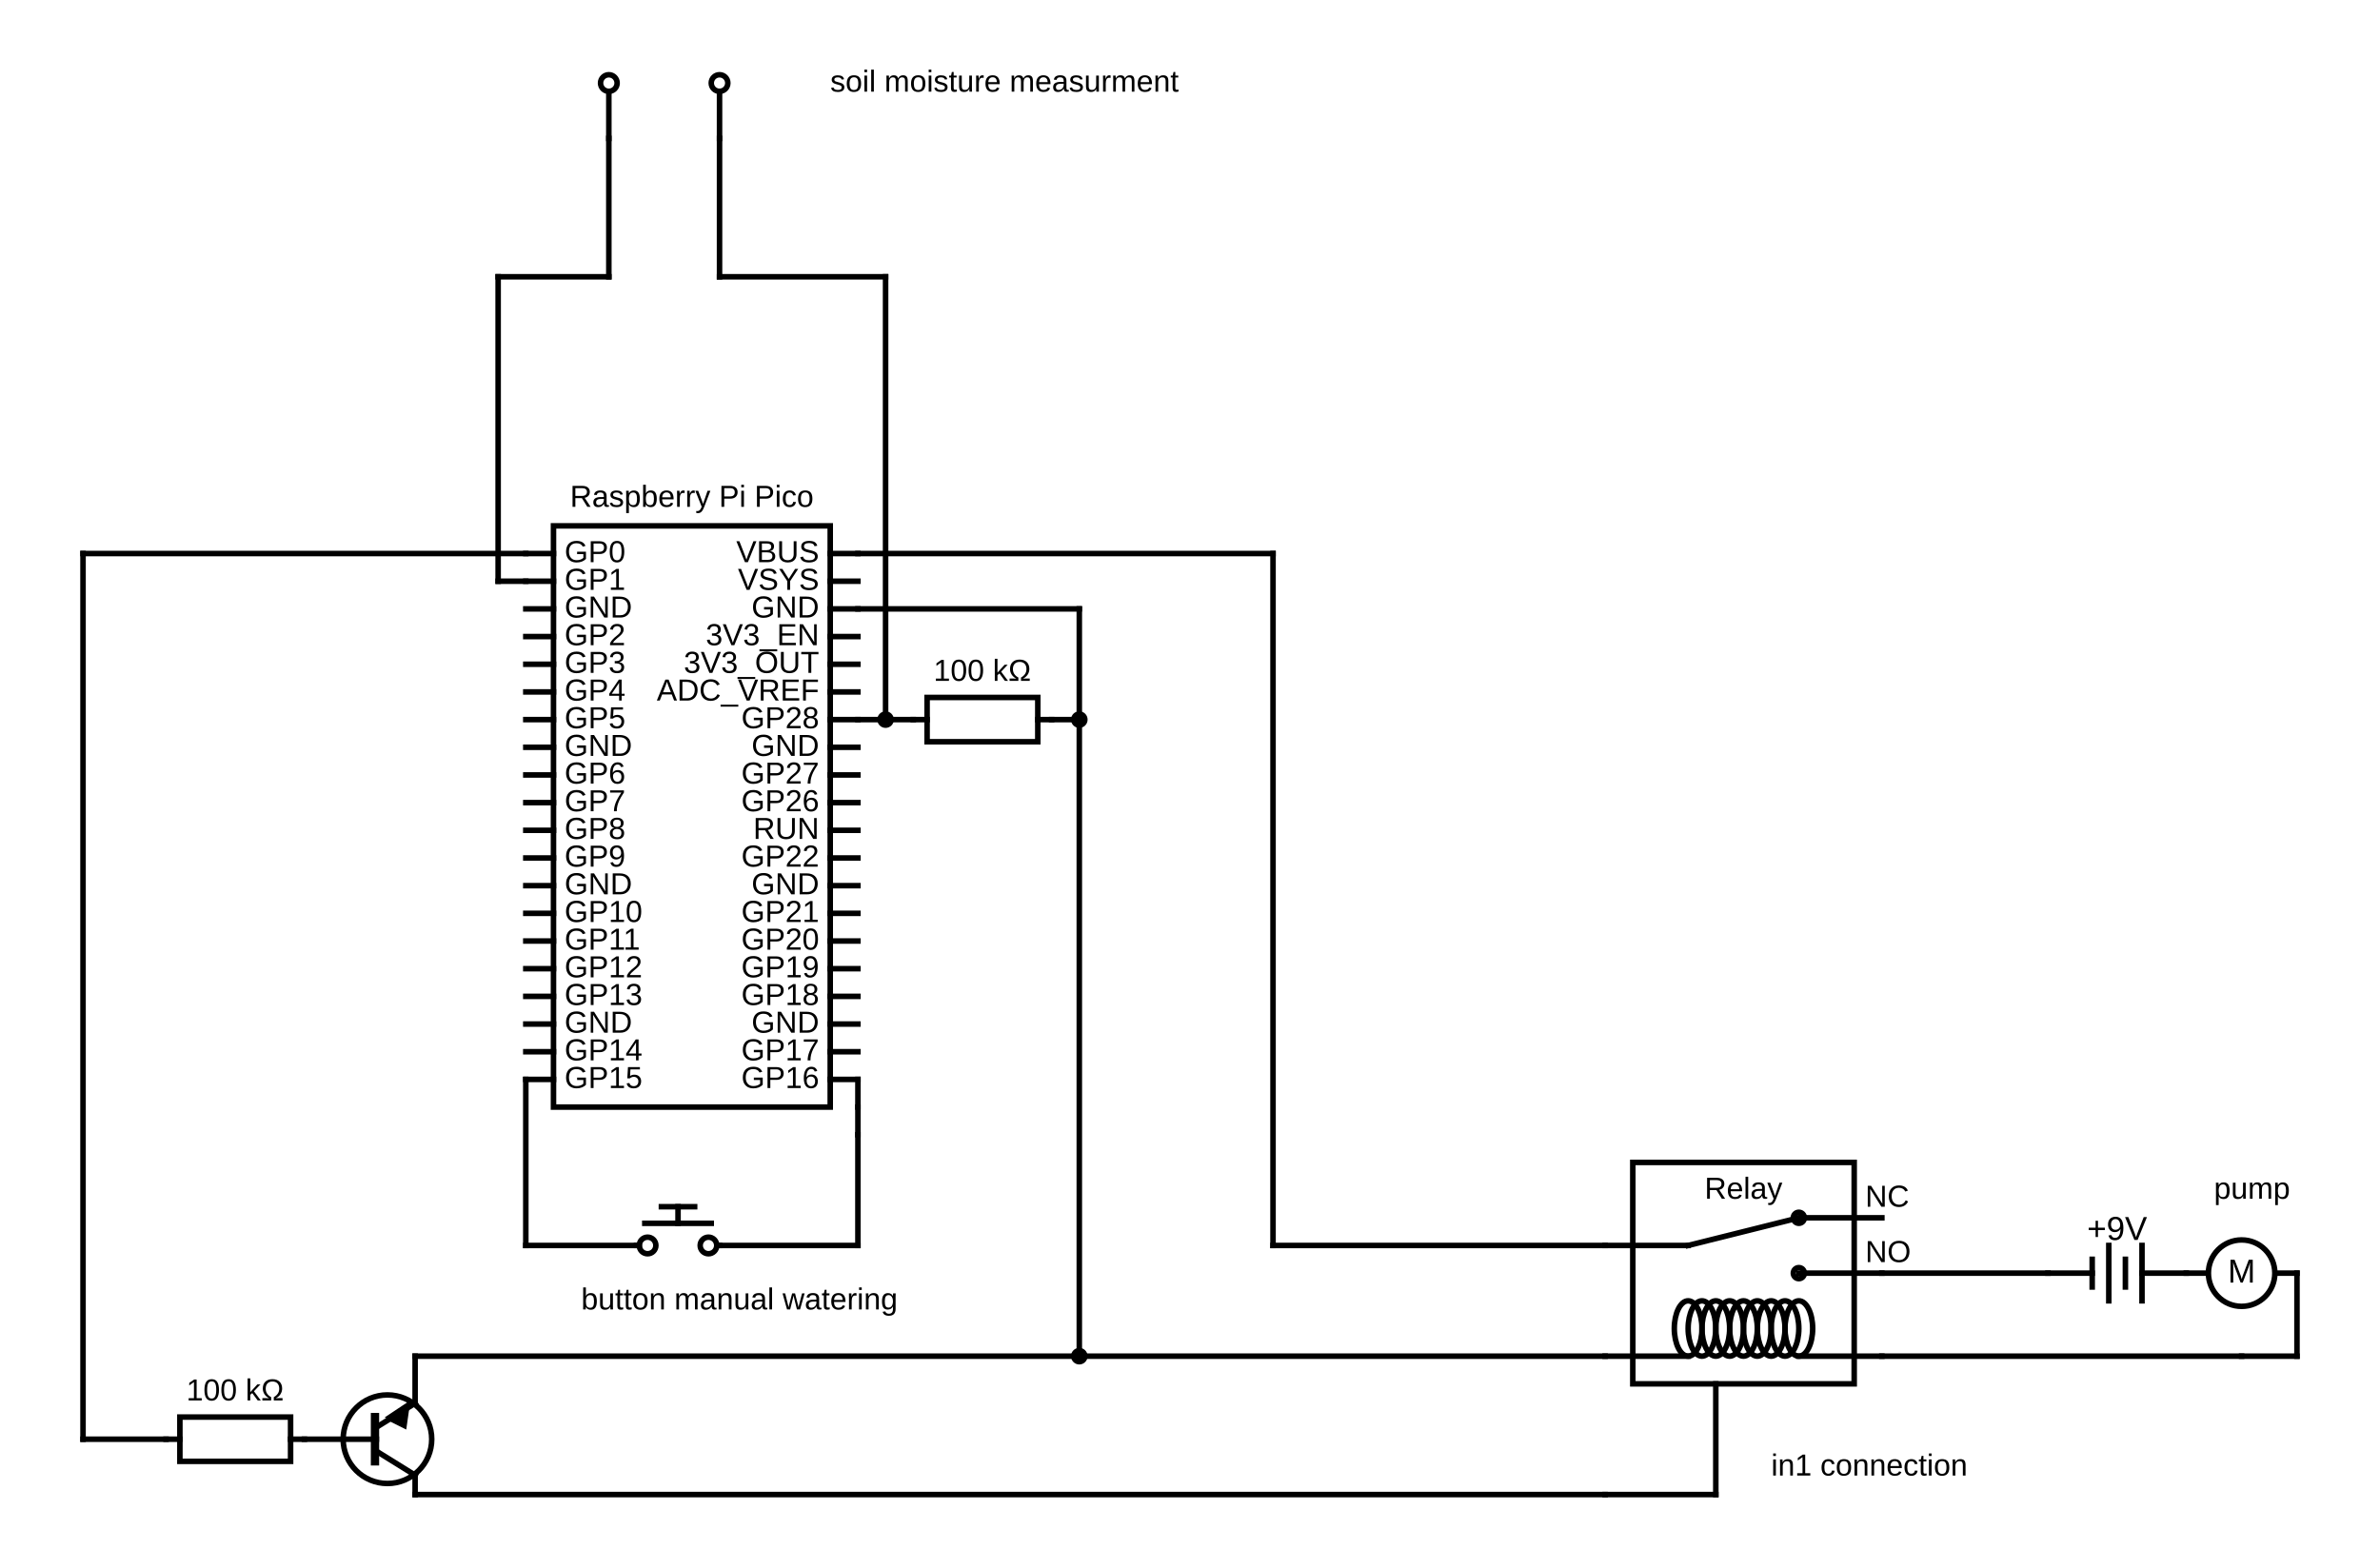
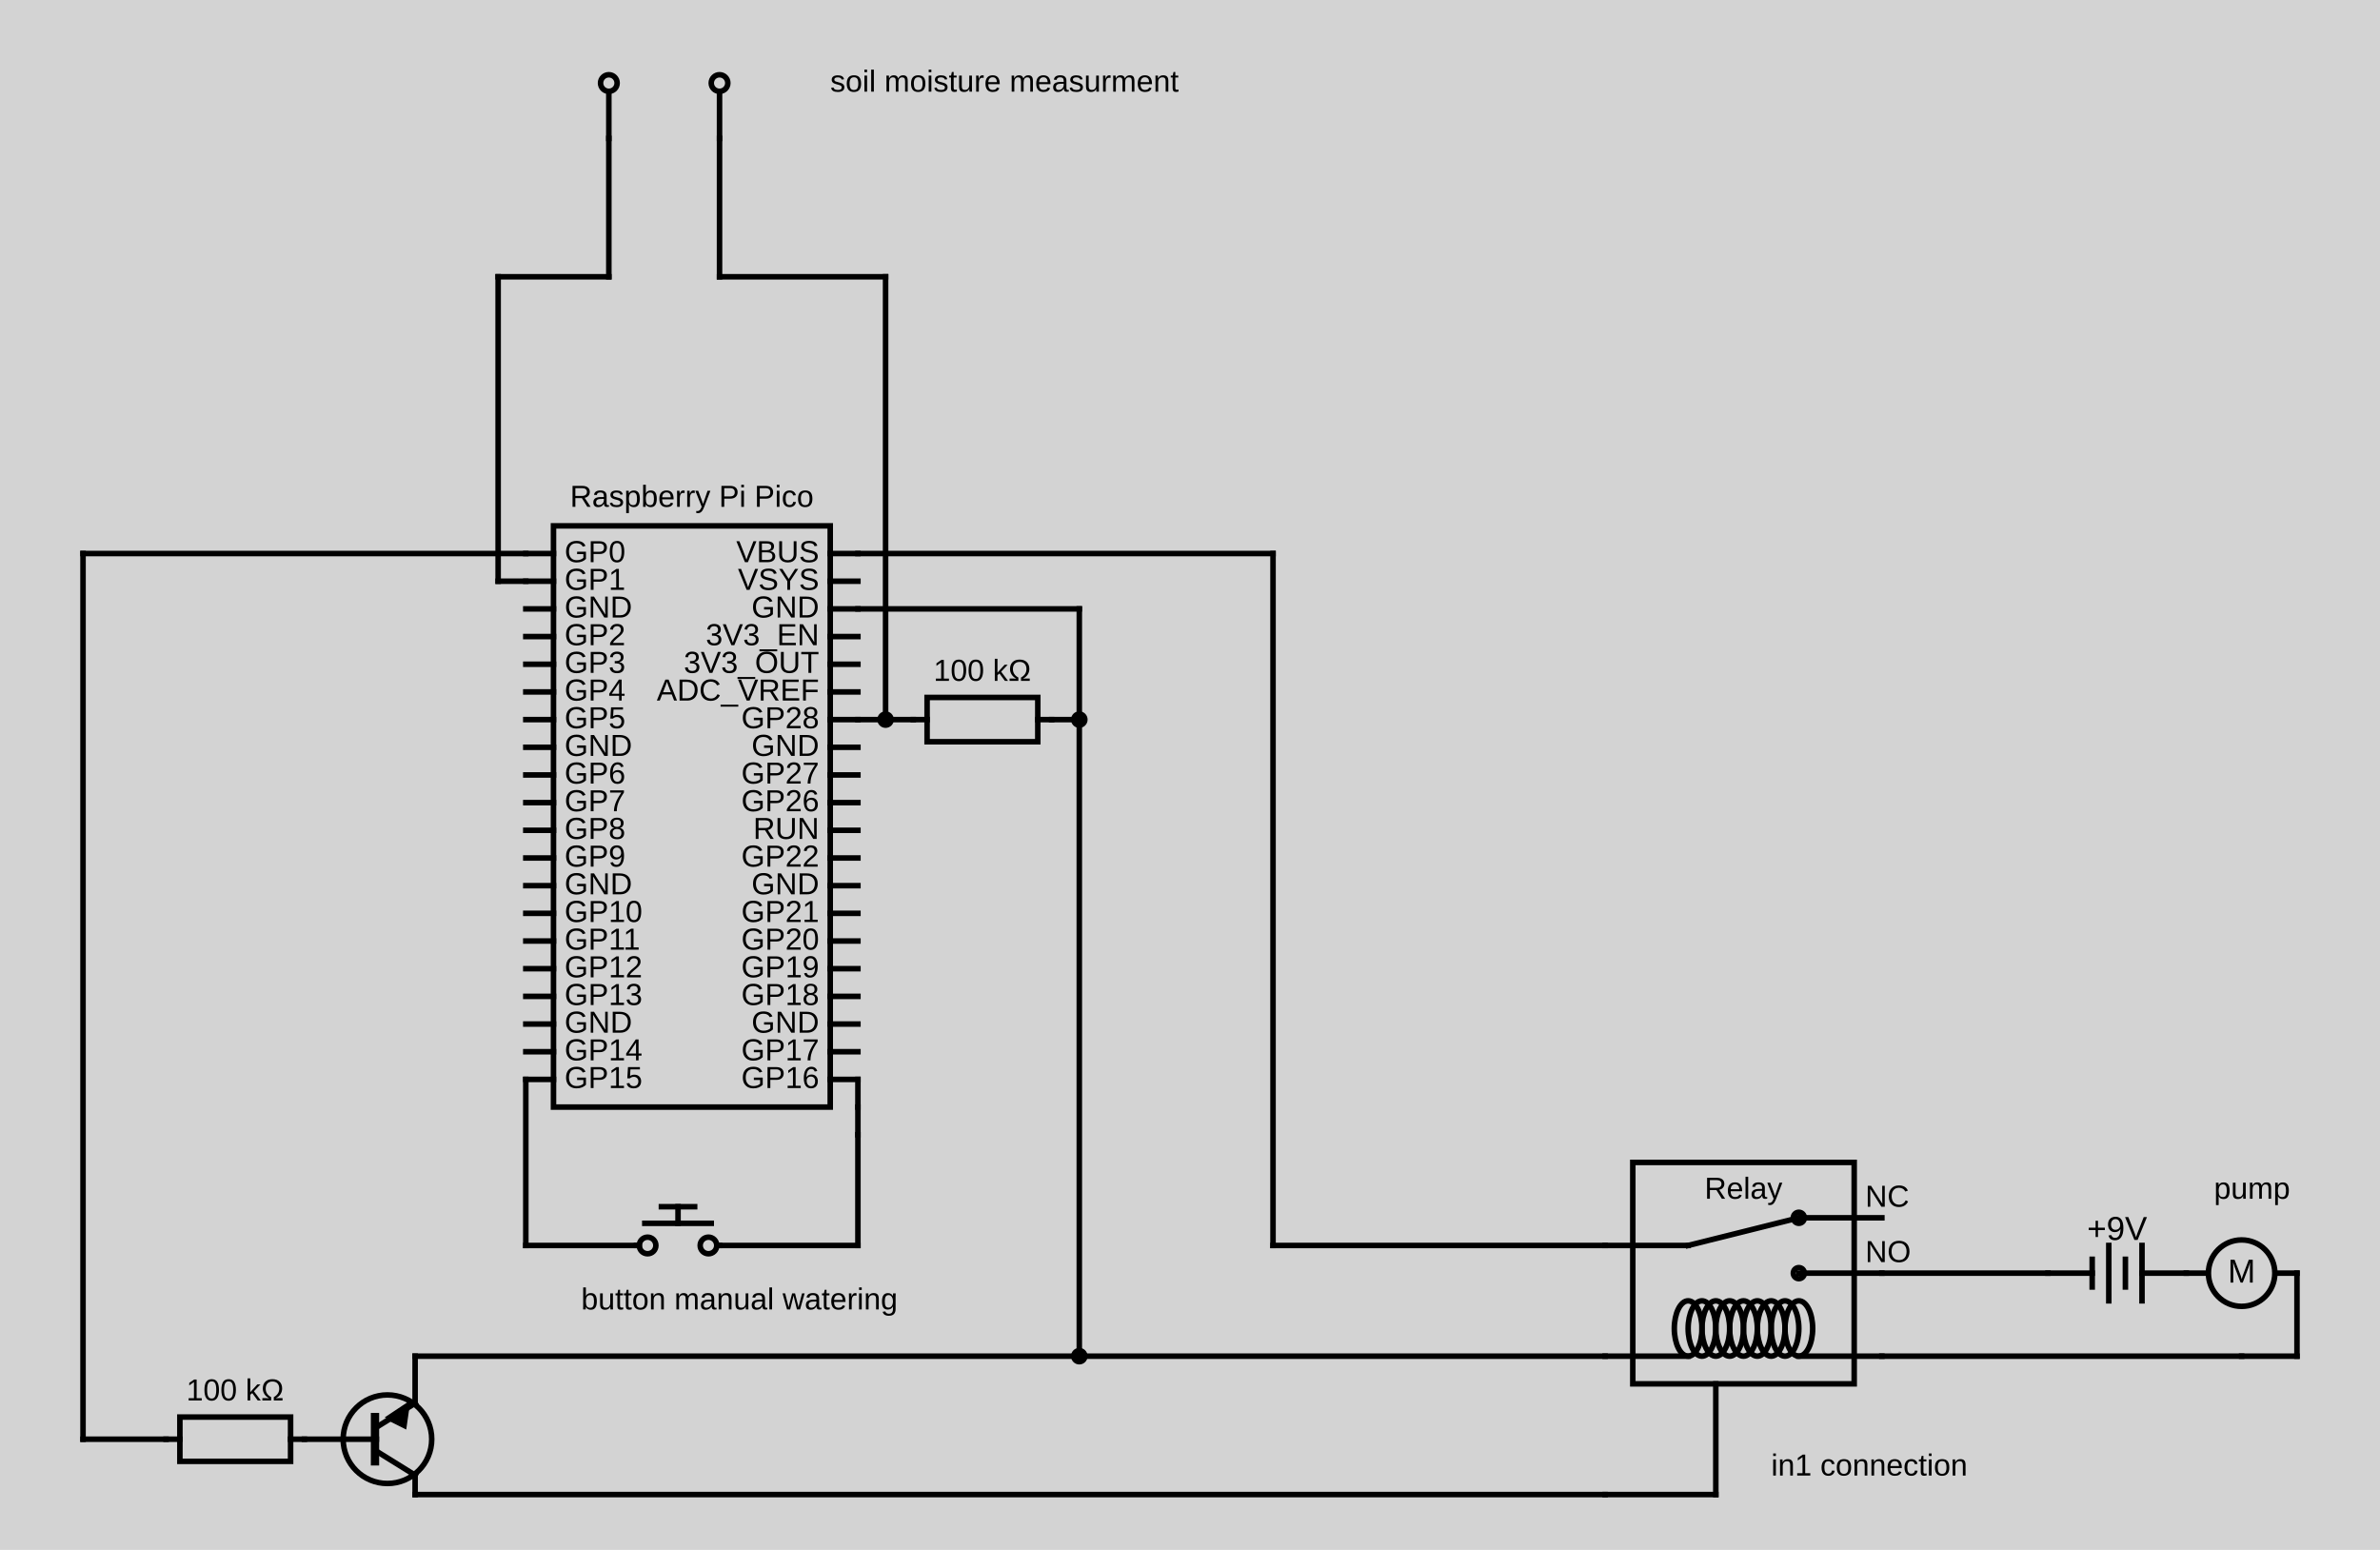
<svg xmlns="http://www.w3.org/2000/svg" version="1.1" width="860" height="560">
+   <rect width="100%" height="100%" fill="lightgray" />
  <text x="800" y="430" style="font-family:Arial;font-size:11px;text-anchor:start" dominant-baseline="middle" transform="rotate(0, 800, 430)">pump</text>
  <line x1="790" y1="460" x2="774" y2="460" style="stroke:rgb(0, 0, 0);stroke-linecap:square;stroke-width:2" />
  <line x1="774" y1="450" x2="774" y2="470" style="stroke:rgb(0, 0, 0);stroke-linecap:square;stroke-width:2" />
  <line x1="768" y1="455" x2="768" y2="465" style="stroke:rgb(0, 0, 0);stroke-linecap:square;stroke-width:2" />
  <line x1="762" y1="450" x2="762" y2="470" style="stroke:rgb(0, 0, 0);stroke-linecap:square;stroke-width:2" />
  <line x1="756" y1="455" x2="756" y2="465" style="stroke:rgb(0, 0, 0);stroke-linecap:square;stroke-width:2" />
  <line x1="756" y1="460" x2="740" y2="460" style="stroke:rgb(0, 0, 0);stroke-linecap:square;stroke-width:2" />
  <text x="765" y="448" style="font-family:Arial;font-size:12px;text-anchor:middle" dominant-baseline="baseline" transform="rotate(0, 765, 448)">+9V</text>
  <text x="210" y="470" style="font-family:Arial;font-size:11px;text-anchor:start" dominant-baseline="middle" transform="rotate(0, 210, 470)">button manual watering</text>
  <text x="300" y="30" style="font-family:Arial;font-size:11px;text-anchor:start" dominant-baseline="middle" transform="rotate(0, 300, 30)">soil moisture measurment</text>
  <text x="260" y="25" style="font-family:Arial;font-size:12px;text-anchor:middle" dominant-baseline="baseline" transform="rotate(0, 260, 25)" />
  <line x1="260" y1="33" x2="260" y2="50" style="stroke:rgb(0, 0, 0);stroke-linecap:square;stroke-width:2" />
  <ellipse cx="260" cy="30" rx="3" ry="3" style="fill-opacity:0;fill:rgb(0, 0, 0);stroke:rgb(0, 0, 0);stroke-width:2" />
  <line x1="260" y1="50" x2="260" y2="100" style="stroke:rgb(0, 0, 0);stroke-linecap:square;stroke-width:2" />
  <line x1="260" y1="100" x2="320" y2="100" style="stroke:rgb(0, 0, 0);stroke-linecap:square;stroke-width:2" />
  <line x1="220" y1="50" x2="220" y2="100" style="stroke:rgb(0, 0, 0);stroke-linecap:square;stroke-width:2" />
  <line x1="180" y1="100" x2="220" y2="100" style="stroke:rgb(0, 0, 0);stroke-linecap:square;stroke-width:2" />
  <text x="220" y="25" style="font-family:Arial;font-size:12px;text-anchor:middle" dominant-baseline="baseline" transform="rotate(0, 220, 25)" />
  <line x1="220" y1="33" x2="220" y2="50" style="stroke:rgb(0, 0, 0);stroke-linecap:square;stroke-width:2" />
  <ellipse cx="220" cy="30" rx="3" ry="3" style="fill-opacity:0;fill:rgb(0, 0, 0);stroke:rgb(0, 0, 0);stroke-width:2" />
  <text x="640" y="530" style="font-family:Arial;font-size:11px;text-anchor:start" dominant-baseline="middle" transform="rotate(0, 640, 530)">in1 connection</text>
  <line x1="620" y1="500" x2="620" y2="540" style="stroke:rgb(0, 0, 0);stroke-linecap:square;stroke-width:2" />
  <line x1="580" y1="540" x2="620" y2="540" style="stroke:rgb(0, 0, 0);stroke-linecap:square;stroke-width:2" />
  <line x1="810" y1="490" x2="830" y2="490" style="stroke:rgb(0, 0, 0);stroke-linecap:square;stroke-width:2" />
  <line x1="830" y1="460" x2="830" y2="490" style="stroke:rgb(0, 0, 0);stroke-linecap:square;stroke-width:2" />
  <line x1="680" y1="460" x2="740" y2="460" style="stroke:rgb(0, 0, 0);stroke-linecap:square;stroke-width:2" />
  <line x1="680" y1="490" x2="810" y2="490" style="stroke:rgb(0, 0, 0);stroke-linecap:square;stroke-width:2" />
  <rect x="590" y="420" width="80" height="80" style="fill-opacity:0;fill:rgb(0, 0, 0);stroke:rgb(0, 0, 0);stroke-width:2" />
  <ellipse cx="610" cy="480" rx="5" ry="10" style="fill-opacity:0;fill:rgb(0, 0, 0);stroke:rgb(0, 0, 0);stroke-width:2" />
  <ellipse cx="615" cy="480" rx="5" ry="10" style="fill-opacity:0;fill:rgb(0, 0, 0);stroke:rgb(0, 0, 0);stroke-width:2" />
  <ellipse cx="620" cy="480" rx="5" ry="10" style="fill-opacity:0;fill:rgb(0, 0, 0);stroke:rgb(0, 0, 0);stroke-width:2" />
  <ellipse cx="625" cy="480" rx="5" ry="10" style="fill-opacity:0;fill:rgb(0, 0, 0);stroke:rgb(0, 0, 0);stroke-width:2" />
  <ellipse cx="630" cy="480" rx="5" ry="10" style="fill-opacity:0;fill:rgb(0, 0, 0);stroke:rgb(0, 0, 0);stroke-width:2" />
  <ellipse cx="635" cy="480" rx="5" ry="10" style="fill-opacity:0;fill:rgb(0, 0, 0);stroke:rgb(0, 0, 0);stroke-width:2" />
  <ellipse cx="640" cy="480" rx="5" ry="10" style="fill-opacity:0;fill:rgb(0, 0, 0);stroke:rgb(0, 0, 0);stroke-width:2" />
  <ellipse cx="645" cy="480" rx="5" ry="10" style="fill-opacity:0;fill:rgb(0, 0, 0);stroke:rgb(0, 0, 0);stroke-width:2" />
  <ellipse cx="650" cy="480" rx="5" ry="10" style="fill-opacity:0;fill:rgb(0, 0, 0);stroke:rgb(0, 0, 0);stroke-width:2" />
  <line x1="580" y1="490" x2="610" y2="490" style="stroke:rgb(0, 0, 0);stroke-linecap:square;stroke-width:2" />
  <line x1="650" y1="490" x2="680" y2="490" style="stroke:rgb(0, 0, 0);stroke-linecap:square;stroke-width:2" />
  <line x1="650" y1="440" x2="680" y2="440" style="stroke:rgb(0, 0, 0);stroke-linecap:square;stroke-width:2" />
  <line x1="580" y1="450" x2="610" y2="450" style="stroke:rgb(0, 0, 0);stroke-linecap:square;stroke-width:2" />
  <line x1="650" y1="460" x2="680" y2="460" style="stroke:rgb(0, 0, 0);stroke-linecap:square;stroke-width:2" />
  <line x1="610" y1="450" x2="650" y2="440" style="stroke:rgb(0, 0, 0);stroke-linecap:square;stroke-width:2" />
  <ellipse cx="650" cy="440" rx="2" ry="2" style="fill-opacity:0;fill:rgb(0, 0, 0);stroke:rgb(0, 0, 0);stroke-width:2" />
  <ellipse cx="650" cy="460" rx="2" ry="2" style="fill-opacity:0;fill:rgb(0, 0, 0);stroke:rgb(0, 0, 0);stroke-width:2" />
  <text x="630" y="430" style="font-family:Arial;font-size:11px;text-anchor:middle" dominant-baseline="middle" transform="rotate(0, 630, 430)">Relay</text>
  <text x="674" y="436" style="font-family:Arial;font-size:11px;text-anchor:start" dominant-baseline="baseline" transform="rotate(0, 674, 436)">NC</text>
  <text x="674" y="456" style="font-family:Arial;font-size:11px;text-anchor:start" dominant-baseline="baseline" transform="rotate(0, 674, 456)">NO</text>
  <line x1="790" y1="460" x2="797" y2="460" style="stroke:rgb(0, 0, 0);stroke-linecap:square;stroke-width:2" />
  <line x1="823" y1="460" x2="830" y2="460" style="stroke:rgb(0, 0, 0);stroke-linecap:square;stroke-width:2" />
  <ellipse cx="810" cy="460" rx="12" ry="12" style="fill-opacity:0;fill:rgb(0, 0, 0);stroke:rgb(0, 0, 0);stroke-width:2" />
  <text x="810" y="460" style="font-family:Arial;font-size:12px;text-anchor:middle" dominant-baseline="middle" transform="rotate(0, 810, 460)">M</text>
  <line x1="460" y1="450" x2="580" y2="450" style="stroke:rgb(0, 0, 0);stroke-linecap:square;stroke-width:2" />
  <line x1="460" y1="200" x2="460" y2="450" style="stroke:rgb(0, 0, 0);stroke-linecap:square;stroke-width:2" />
  <line x1="310" y1="200" x2="460" y2="200" style="stroke:rgb(0, 0, 0);stroke-linecap:square;stroke-width:2" />
  <line x1="390" y1="490" x2="580" y2="490" style="stroke:rgb(0, 0, 0);stroke-linecap:square;stroke-width:2" />
  <line x1="150" y1="540" x2="580" y2="540" style="stroke:rgb(0, 0, 0);stroke-linecap:square;stroke-width:2" />
  <line x1="180" y1="210" x2="190" y2="210" style="stroke:rgb(0, 0, 0);stroke-linecap:square;stroke-width:2" />
  <line x1="320" y1="100" x2="320" y2="260" style="stroke:rgb(0, 0, 0);stroke-linecap:square;stroke-width:2" />
  <line x1="310" y1="260" x2="330" y2="260" style="stroke:rgb(0, 0, 0);stroke-linecap:square;stroke-width:2" />
  <line x1="380" y1="260" x2="390" y2="260" style="stroke:rgb(0, 0, 0);stroke-linecap:square;stroke-width:2" />
  <line x1="180" y1="100" x2="180" y2="210" style="stroke:rgb(0, 0, 0);stroke-linecap:square;stroke-width:2" />
  <line x1="30" y1="200" x2="30" y2="520" style="stroke:rgb(0, 0, 0);stroke-linecap:square;stroke-width:2" />
  <line x1="30" y1="200" x2="190" y2="200" style="stroke:rgb(0, 0, 0);stroke-linecap:square;stroke-width:2" />
  <line x1="30" y1="520" x2="60" y2="520" style="stroke:rgb(0, 0, 0);stroke-linecap:square;stroke-width:2" />
  <line x1="310" y1="220" x2="390" y2="220" style="stroke:rgb(0, 0, 0);stroke-linecap:square;stroke-width:2" />
  <line x1="390" y1="220" x2="390" y2="490" style="stroke:rgb(0, 0, 0);stroke-linecap:square;stroke-width:2" />
  <line x1="150" y1="490" x2="390" y2="490" style="stroke:rgb(0, 0, 0);stroke-linecap:square;stroke-width:2" />
  <line x1="190" y1="390" x2="190" y2="450" style="stroke:rgb(0, 0, 0);stroke-linecap:square;stroke-width:2" />
  <line x1="190" y1="450" x2="230" y2="450" style="stroke:rgb(0, 0, 0);stroke-linecap:square;stroke-width:2" />
  <line x1="260" y1="450" x2="310" y2="450" style="stroke:rgb(0, 0, 0);stroke-linecap:square;stroke-width:2" />
  <line x1="310" y1="410" x2="310" y2="450" style="stroke:rgb(0, 0, 0);stroke-linecap:square;stroke-width:2" />
  <line x1="310" y1="400" x2="310" y2="410" style="stroke:rgb(0, 0, 0);stroke-linecap:square;stroke-width:2" />
  <line x1="310" y1="390" x2="310" y2="400" style="stroke:rgb(0, 0, 0);stroke-linecap:square;stroke-width:2" />
  <line x1="230" y1="450" x2="231" y2="450" style="stroke:rgb(0, 0, 0);stroke-linecap:square;stroke-width:2" />
  <line x1="259" y1="450" x2="260" y2="450" style="stroke:rgb(0, 0, 0);stroke-linecap:square;stroke-width:2" />
  <ellipse cx="234" cy="450" rx="3" ry="3" style="fill-opacity:0;fill:rgb(0, 0, 0);stroke:rgb(0, 0, 0);stroke-width:2" />
  <ellipse cx="256" cy="450" rx="3" ry="3" style="fill-opacity:0;fill:rgb(0, 0, 0);stroke:rgb(0, 0, 0);stroke-width:2" />
  <line x1="233" y1="442" x2="257" y2="442" style="stroke:rgb(0, 0, 0);stroke-linecap:square;stroke-width:2" />
  <line x1="239" y1="436" x2="251" y2="436" style="stroke:rgb(0, 0, 0);stroke-linecap:square;stroke-width:2" />
  <line x1="245" y1="436" x2="245" y2="442" style="stroke:rgb(0, 0, 0);stroke-linecap:square;stroke-width:2" />
  <line x1="330" y1="260" x2="335" y2="260" style="stroke:rgb(0, 0, 0);stroke-linecap:square;stroke-width:2" />
  <line x1="375" y1="260" x2="380" y2="260" style="stroke:rgb(0, 0, 0);stroke-linecap:square;stroke-width:2" />
  <rect x="335" y="252" width="40" height="16" style="fill-opacity:0;fill:rgb(0, 0, 0);stroke:rgb(0, 0, 0);stroke-width:2" />
  <text x="355" y="246" style="font-family:Arial;font-size:11px;text-anchor:middle" dominant-baseline="baseline" transform="rotate(0, 355, 246)">100 kΩ</text>
  <line x1="60" y1="520" x2="65" y2="520" style="stroke:rgb(0, 0, 0);stroke-linecap:square;stroke-width:2" />
  <line x1="105" y1="520" x2="110" y2="520" style="stroke:rgb(0, 0, 0);stroke-linecap:square;stroke-width:2" />
  <rect x="65" y="512" width="40" height="16" style="fill-opacity:0;fill:rgb(0, 0, 0);stroke:rgb(0, 0, 0);stroke-width:2" />
  <text x="85" y="506" style="font-family:Arial;font-size:11px;text-anchor:middle" dominant-baseline="baseline" transform="rotate(0, 85, 506)">100 kΩ</text>
  <line x1="150" y1="540" x2="150" y2="533" style="stroke:rgb(0, 0, 0);stroke-linecap:square;stroke-width:2" />
  <line x1="150" y1="507" x2="150" y2="490" style="stroke:rgb(0, 0, 0);stroke-linecap:square;stroke-width:2" />
  <line x1="110" y1="520" x2="136" y2="520" style="stroke:rgb(0, 0, 0);stroke-linecap:square;stroke-width:2" />
  <line x1="135.5" y1="528" x2="135.5" y2="512" style="stroke:rgb(0, 0, 0);stroke-linecap:square;stroke-width:3" />
  <line x1="150" y1="533" x2="135.5" y2="524" style="stroke:rgb(0, 0, 0);stroke-linecap:square;stroke-width:2" />
  <line x1="135.5" y1="516" x2="150" y2="507" style="stroke:rgb(0, 0, 0);stroke-linecap:square;stroke-width:2" />
  <ellipse cx="140" cy="520" rx="16" ry="16" style="fill-opacity:0;fill:rgb(0, 0, 0);stroke:rgb(0, 0, 0);stroke-width:2" />
  <path d="M 142,513 L 146,515 L 147,508 L 141,512 L 143,513" style="fill-opacity:1;fill:rgb(0, 0, 0);stroke:rgb(0, 0, 0);stroke-linecap:square;stroke-width:2" />
  <text x="250" y="180" style="font-family:Arial;font-size:11px;text-anchor:middle" dominant-baseline="middle" transform="rotate(0, 250, 180)">Raspberry Pi Pico</text>
  <rect x="200" y="190" width="100" height="210" style="fill-opacity:0;fill:rgb(0, 0, 0);stroke:rgb(0, 0, 0);stroke-width:2" />
  <line x1="190" y1="200" x2="200" y2="200" style="stroke:rgb(0, 0, 0);stroke-linecap:square;stroke-width:2" />
  <text x="204" y="200" style="font-family:Arial;font-size:11px;text-anchor:start" dominant-baseline="middle" transform="rotate(0, 204, 200)">GP0</text>
  <line x1="300" y1="200" x2="310" y2="200" style="stroke:rgb(0, 0, 0);stroke-linecap:square;stroke-width:2" />
  <text x="296" y="200" style="font-family:Arial;font-size:11px;text-anchor:end" dominant-baseline="middle" transform="rotate(0, 296, 200)">VBUS</text>
  <line x1="190" y1="210" x2="200" y2="210" style="stroke:rgb(0, 0, 0);stroke-linecap:square;stroke-width:2" />
  <text x="204" y="210" style="font-family:Arial;font-size:11px;text-anchor:start" dominant-baseline="middle" transform="rotate(0, 204, 210)">GP1</text>
  <line x1="300" y1="210" x2="310" y2="210" style="stroke:rgb(0, 0, 0);stroke-linecap:square;stroke-width:2" />
  <text x="296" y="210" style="font-family:Arial;font-size:11px;text-anchor:end" dominant-baseline="middle" transform="rotate(0, 296, 210)">VSYS</text>
  <line x1="190" y1="220" x2="200" y2="220" style="stroke:rgb(0, 0, 0);stroke-linecap:square;stroke-width:2" />
  <text x="204" y="220" style="font-family:Arial;font-size:11px;text-anchor:start" dominant-baseline="middle" transform="rotate(0, 204, 220)">GND</text>
  <line x1="300" y1="220" x2="310" y2="220" style="stroke:rgb(0, 0, 0);stroke-linecap:square;stroke-width:2" />
  <text x="296" y="220" style="font-family:Arial;font-size:11px;text-anchor:end" dominant-baseline="middle" transform="rotate(0, 296, 220)">GND</text>
  <line x1="190" y1="230" x2="200" y2="230" style="stroke:rgb(0, 0, 0);stroke-linecap:square;stroke-width:2" />
  <text x="204" y="230" style="font-family:Arial;font-size:11px;text-anchor:start" dominant-baseline="middle" transform="rotate(0, 204, 230)">GP2</text>
  <line x1="300" y1="230" x2="310" y2="230" style="stroke:rgb(0, 0, 0);stroke-linecap:square;stroke-width:2" />
  <text x="296" y="230" style="font-family:Arial;font-size:11px;text-anchor:end" dominant-baseline="middle" transform="rotate(0, 296, 230)">3V3_EN</text>
  <line x1="190" y1="240" x2="200" y2="240" style="stroke:rgb(0, 0, 0);stroke-linecap:square;stroke-width:2" />
  <text x="204" y="240" style="font-family:Arial;font-size:11px;text-anchor:start" dominant-baseline="middle" transform="rotate(0, 204, 240)">GP3</text>
  <line x1="300" y1="240" x2="310" y2="240" style="stroke:rgb(0, 0, 0);stroke-linecap:square;stroke-width:2" />
  <text x="296" y="240" style="font-family:Arial;font-size:11px;text-anchor:end" dominant-baseline="middle" transform="rotate(0, 296, 240)">3V3_OUT</text>
  <line x1="190" y1="250" x2="200" y2="250" style="stroke:rgb(0, 0, 0);stroke-linecap:square;stroke-width:2" />
  <text x="204" y="250" style="font-family:Arial;font-size:11px;text-anchor:start" dominant-baseline="middle" transform="rotate(0, 204, 250)">GP4</text>
  <line x1="300" y1="250" x2="310" y2="250" style="stroke:rgb(0, 0, 0);stroke-linecap:square;stroke-width:2" />
  <text x="296" y="250" style="font-family:Arial;font-size:11px;text-anchor:end" dominant-baseline="middle" transform="rotate(0, 296, 250)">ADC_VREF</text>
  <line x1="190" y1="260" x2="200" y2="260" style="stroke:rgb(0, 0, 0);stroke-linecap:square;stroke-width:2" />
  <text x="204" y="260" style="font-family:Arial;font-size:11px;text-anchor:start" dominant-baseline="middle" transform="rotate(0, 204, 260)">GP5</text>
  <line x1="300" y1="260" x2="310" y2="260" style="stroke:rgb(0, 0, 0);stroke-linecap:square;stroke-width:2" />
  <text x="296" y="260" style="font-family:Arial;font-size:11px;text-anchor:end" dominant-baseline="middle" transform="rotate(0, 296, 260)">GP28</text>
  <line x1="190" y1="270" x2="200" y2="270" style="stroke:rgb(0, 0, 0);stroke-linecap:square;stroke-width:2" />
  <text x="204" y="270" style="font-family:Arial;font-size:11px;text-anchor:start" dominant-baseline="middle" transform="rotate(0, 204, 270)">GND</text>
  <line x1="300" y1="270" x2="310" y2="270" style="stroke:rgb(0, 0, 0);stroke-linecap:square;stroke-width:2" />
  <text x="296" y="270" style="font-family:Arial;font-size:11px;text-anchor:end" dominant-baseline="middle" transform="rotate(0, 296, 270)">GND</text>
  <line x1="190" y1="280" x2="200" y2="280" style="stroke:rgb(0, 0, 0);stroke-linecap:square;stroke-width:2" />
  <text x="204" y="280" style="font-family:Arial;font-size:11px;text-anchor:start" dominant-baseline="middle" transform="rotate(0, 204, 280)">GP6</text>
  <line x1="300" y1="280" x2="310" y2="280" style="stroke:rgb(0, 0, 0);stroke-linecap:square;stroke-width:2" />
  <text x="296" y="280" style="font-family:Arial;font-size:11px;text-anchor:end" dominant-baseline="middle" transform="rotate(0, 296, 280)">GP27</text>
  <line x1="190" y1="290" x2="200" y2="290" style="stroke:rgb(0, 0, 0);stroke-linecap:square;stroke-width:2" />
  <text x="204" y="290" style="font-family:Arial;font-size:11px;text-anchor:start" dominant-baseline="middle" transform="rotate(0, 204, 290)">GP7</text>
  <line x1="300" y1="290" x2="310" y2="290" style="stroke:rgb(0, 0, 0);stroke-linecap:square;stroke-width:2" />
  <text x="296" y="290" style="font-family:Arial;font-size:11px;text-anchor:end" dominant-baseline="middle" transform="rotate(0, 296, 290)">GP26</text>
  <line x1="190" y1="300" x2="200" y2="300" style="stroke:rgb(0, 0, 0);stroke-linecap:square;stroke-width:2" />
  <text x="204" y="300" style="font-family:Arial;font-size:11px;text-anchor:start" dominant-baseline="middle" transform="rotate(0, 204, 300)">GP8</text>
  <line x1="300" y1="300" x2="310" y2="300" style="stroke:rgb(0, 0, 0);stroke-linecap:square;stroke-width:2" />
  <text x="296" y="300" style="font-family:Arial;font-size:11px;text-anchor:end" dominant-baseline="middle" transform="rotate(0, 296, 300)">RUN</text>
  <line x1="190" y1="310" x2="200" y2="310" style="stroke:rgb(0, 0, 0);stroke-linecap:square;stroke-width:2" />
  <text x="204" y="310" style="font-family:Arial;font-size:11px;text-anchor:start" dominant-baseline="middle" transform="rotate(0, 204, 310)">GP9</text>
  <line x1="300" y1="310" x2="310" y2="310" style="stroke:rgb(0, 0, 0);stroke-linecap:square;stroke-width:2" />
  <text x="296" y="310" style="font-family:Arial;font-size:11px;text-anchor:end" dominant-baseline="middle" transform="rotate(0, 296, 310)">GP22</text>
  <line x1="190" y1="320" x2="200" y2="320" style="stroke:rgb(0, 0, 0);stroke-linecap:square;stroke-width:2" />
  <text x="204" y="320" style="font-family:Arial;font-size:11px;text-anchor:start" dominant-baseline="middle" transform="rotate(0, 204, 320)">GND</text>
  <line x1="300" y1="320" x2="310" y2="320" style="stroke:rgb(0, 0, 0);stroke-linecap:square;stroke-width:2" />
  <text x="296" y="320" style="font-family:Arial;font-size:11px;text-anchor:end" dominant-baseline="middle" transform="rotate(0, 296, 320)">GND</text>
  <line x1="190" y1="330" x2="200" y2="330" style="stroke:rgb(0, 0, 0);stroke-linecap:square;stroke-width:2" />
  <text x="204" y="330" style="font-family:Arial;font-size:11px;text-anchor:start" dominant-baseline="middle" transform="rotate(0, 204, 330)">GP10</text>
  <line x1="300" y1="330" x2="310" y2="330" style="stroke:rgb(0, 0, 0);stroke-linecap:square;stroke-width:2" />
  <text x="296" y="330" style="font-family:Arial;font-size:11px;text-anchor:end" dominant-baseline="middle" transform="rotate(0, 296, 330)">GP21</text>
  <line x1="190" y1="340" x2="200" y2="340" style="stroke:rgb(0, 0, 0);stroke-linecap:square;stroke-width:2" />
  <text x="204" y="340" style="font-family:Arial;font-size:11px;text-anchor:start" dominant-baseline="middle" transform="rotate(0, 204, 340)">GP11</text>
  <line x1="300" y1="340" x2="310" y2="340" style="stroke:rgb(0, 0, 0);stroke-linecap:square;stroke-width:2" />
  <text x="296" y="340" style="font-family:Arial;font-size:11px;text-anchor:end" dominant-baseline="middle" transform="rotate(0, 296, 340)">GP20</text>
  <line x1="190" y1="350" x2="200" y2="350" style="stroke:rgb(0, 0, 0);stroke-linecap:square;stroke-width:2" />
  <text x="204" y="350" style="font-family:Arial;font-size:11px;text-anchor:start" dominant-baseline="middle" transform="rotate(0, 204, 350)">GP12</text>
  <line x1="300" y1="350" x2="310" y2="350" style="stroke:rgb(0, 0, 0);stroke-linecap:square;stroke-width:2" />
  <text x="296" y="350" style="font-family:Arial;font-size:11px;text-anchor:end" dominant-baseline="middle" transform="rotate(0, 296, 350)">GP19</text>
  <line x1="190" y1="360" x2="200" y2="360" style="stroke:rgb(0, 0, 0);stroke-linecap:square;stroke-width:2" />
  <text x="204" y="360" style="font-family:Arial;font-size:11px;text-anchor:start" dominant-baseline="middle" transform="rotate(0, 204, 360)">GP13</text>
  <line x1="300" y1="360" x2="310" y2="360" style="stroke:rgb(0, 0, 0);stroke-linecap:square;stroke-width:2" />
  <text x="296" y="360" style="font-family:Arial;font-size:11px;text-anchor:end" dominant-baseline="middle" transform="rotate(0, 296, 360)">GP18</text>
  <line x1="190" y1="370" x2="200" y2="370" style="stroke:rgb(0, 0, 0);stroke-linecap:square;stroke-width:2" />
  <text x="204" y="370" style="font-family:Arial;font-size:11px;text-anchor:start" dominant-baseline="middle" transform="rotate(0, 204, 370)">GND</text>
  <line x1="300" y1="370" x2="310" y2="370" style="stroke:rgb(0, 0, 0);stroke-linecap:square;stroke-width:2" />
  <text x="296" y="370" style="font-family:Arial;font-size:11px;text-anchor:end" dominant-baseline="middle" transform="rotate(0, 296, 370)">GND</text>
  <line x1="190" y1="380" x2="200" y2="380" style="stroke:rgb(0, 0, 0);stroke-linecap:square;stroke-width:2" />
  <text x="204" y="380" style="font-family:Arial;font-size:11px;text-anchor:start" dominant-baseline="middle" transform="rotate(0, 204, 380)">GP14</text>
  <line x1="300" y1="380" x2="310" y2="380" style="stroke:rgb(0, 0, 0);stroke-linecap:square;stroke-width:2" />
  <text x="296" y="380" style="font-family:Arial;font-size:11px;text-anchor:end" dominant-baseline="middle" transform="rotate(0, 296, 380)">GP17</text>
  <line x1="190" y1="390" x2="200" y2="390" style="stroke:rgb(0, 0, 0);stroke-linecap:square;stroke-width:2" />
  <text x="204" y="390" style="font-family:Arial;font-size:11px;text-anchor:start" dominant-baseline="middle" transform="rotate(0, 204, 390)">GP15</text>
  <line x1="300" y1="390" x2="310" y2="390" style="stroke:rgb(0, 0, 0);stroke-linecap:square;stroke-width:2" />
  <text x="296" y="390" style="font-family:Arial;font-size:11px;text-anchor:end" dominant-baseline="middle" transform="rotate(0, 296, 390)">GP16</text>
  <ellipse cx="390" cy="490" rx="2" ry="2" style="fill-opacity:1;fill:rgb(0, 0, 0);stroke:rgb(0, 0, 0);stroke-width:2" />
  <ellipse cx="320" cy="260" rx="2" ry="2" style="fill-opacity:1;fill:rgb(0, 0, 0);stroke:rgb(0, 0, 0);stroke-width:2" />
  <ellipse cx="390" cy="260" rx="2" ry="2" style="fill-opacity:1;fill:rgb(0, 0, 0);stroke:rgb(0, 0, 0);stroke-width:2" />
</svg>
